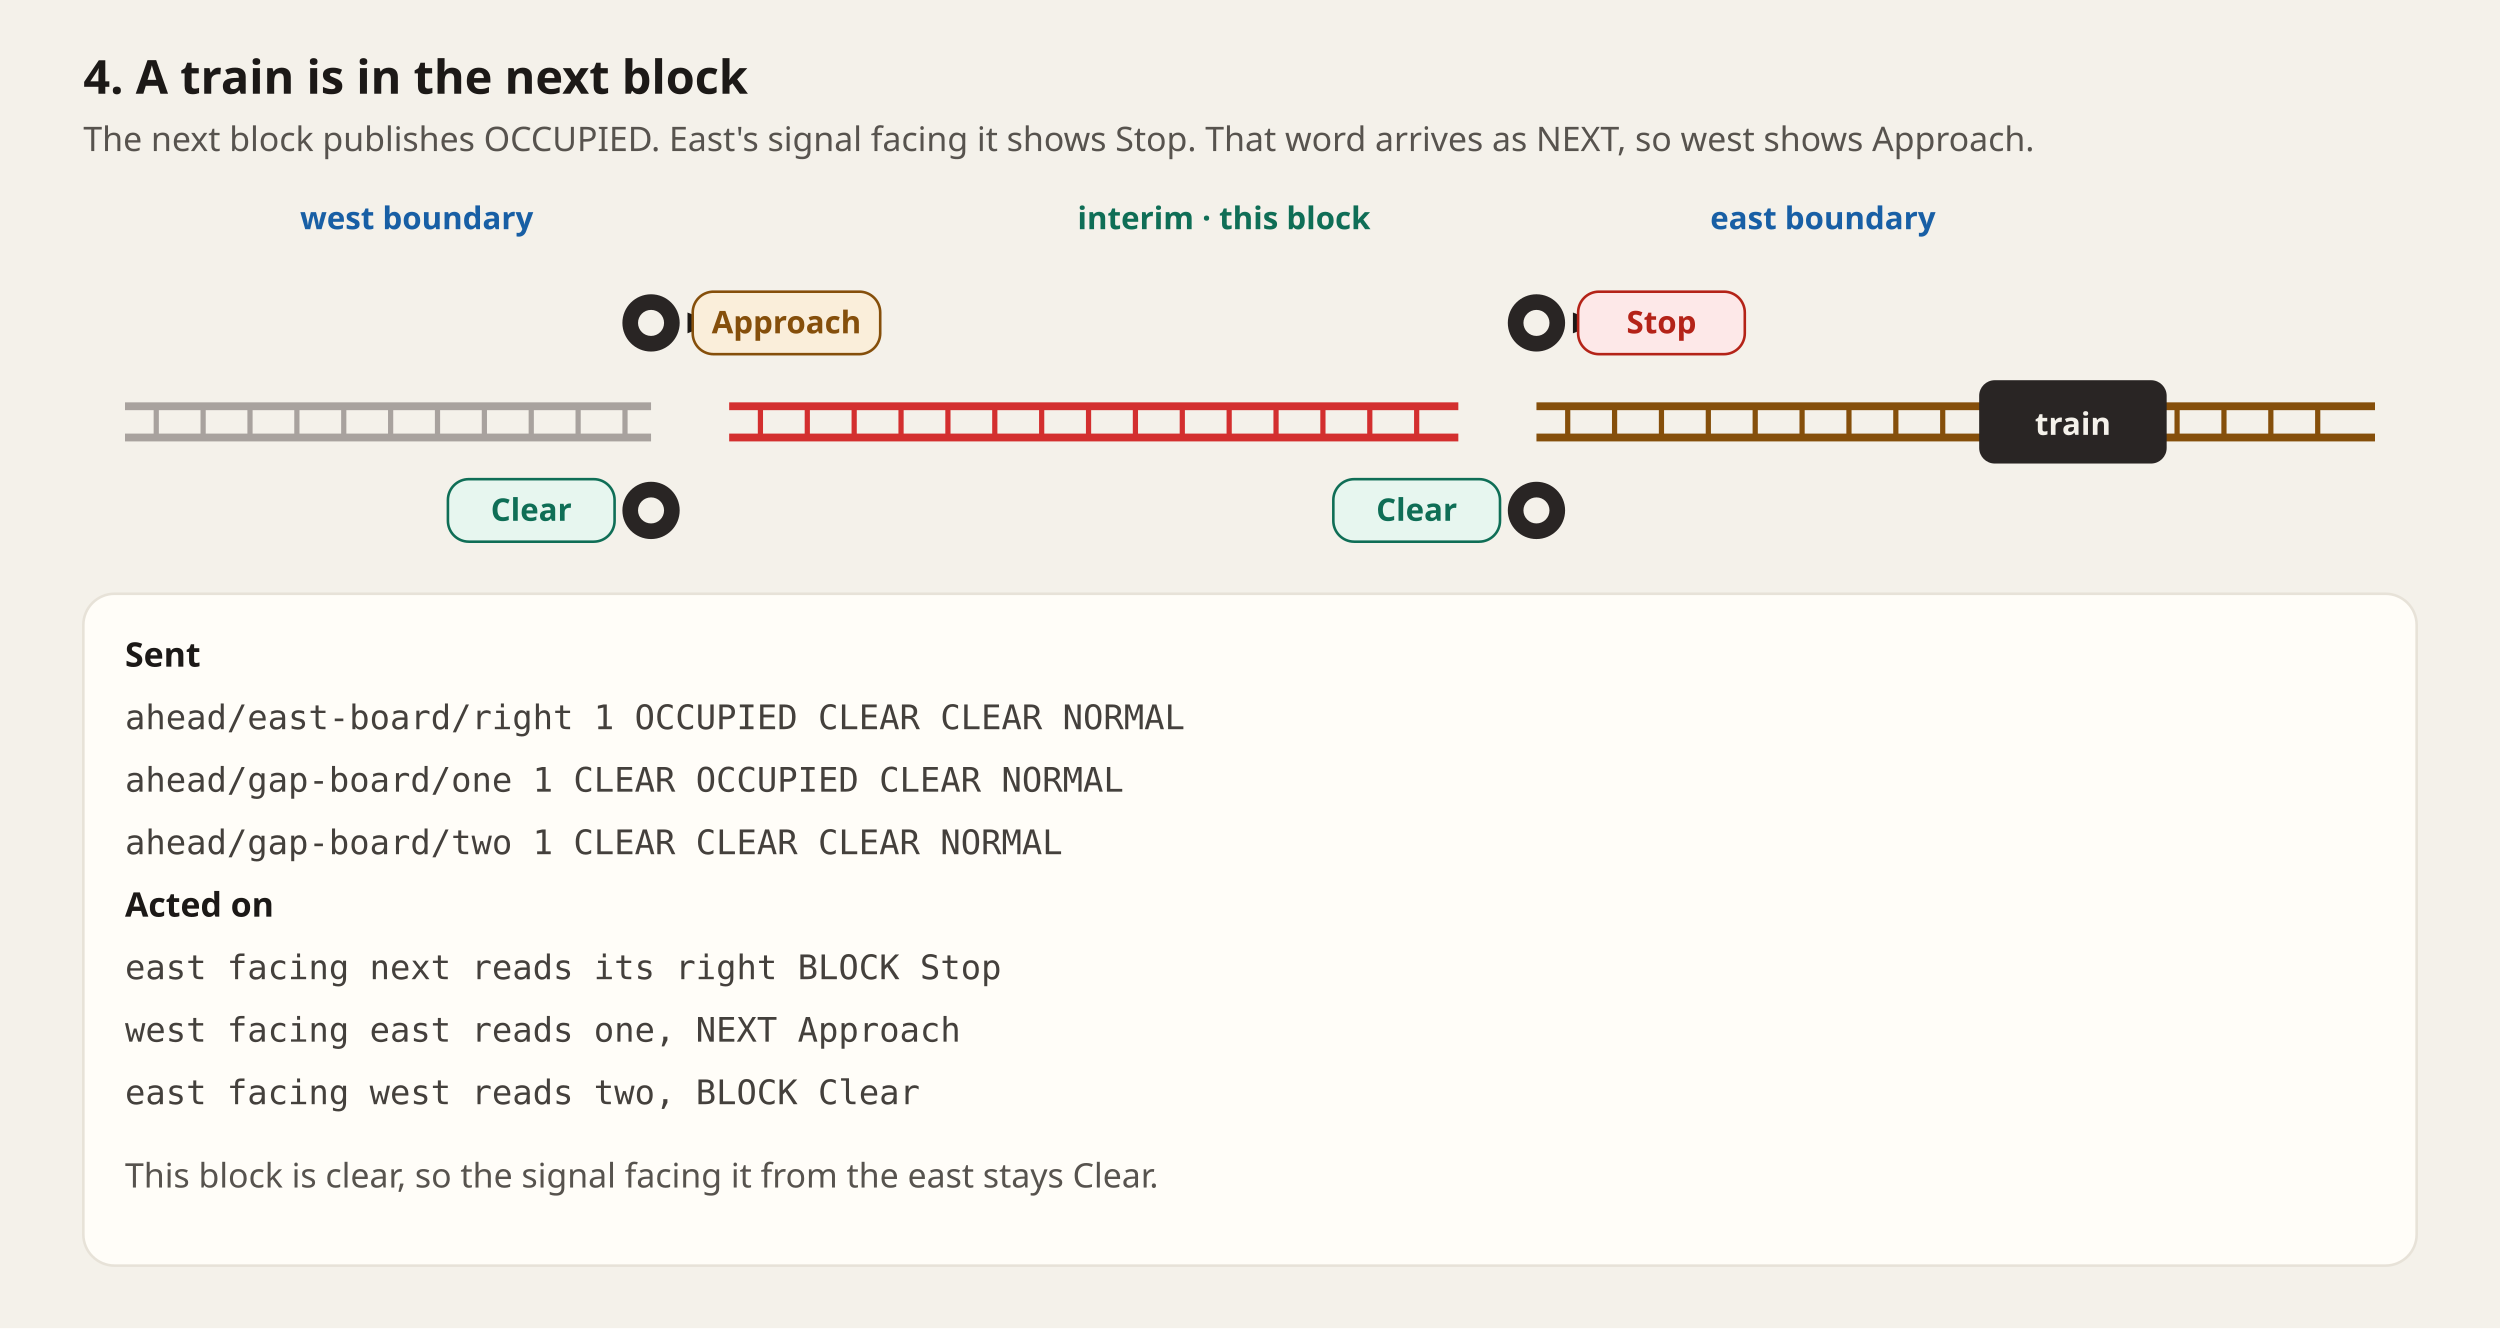
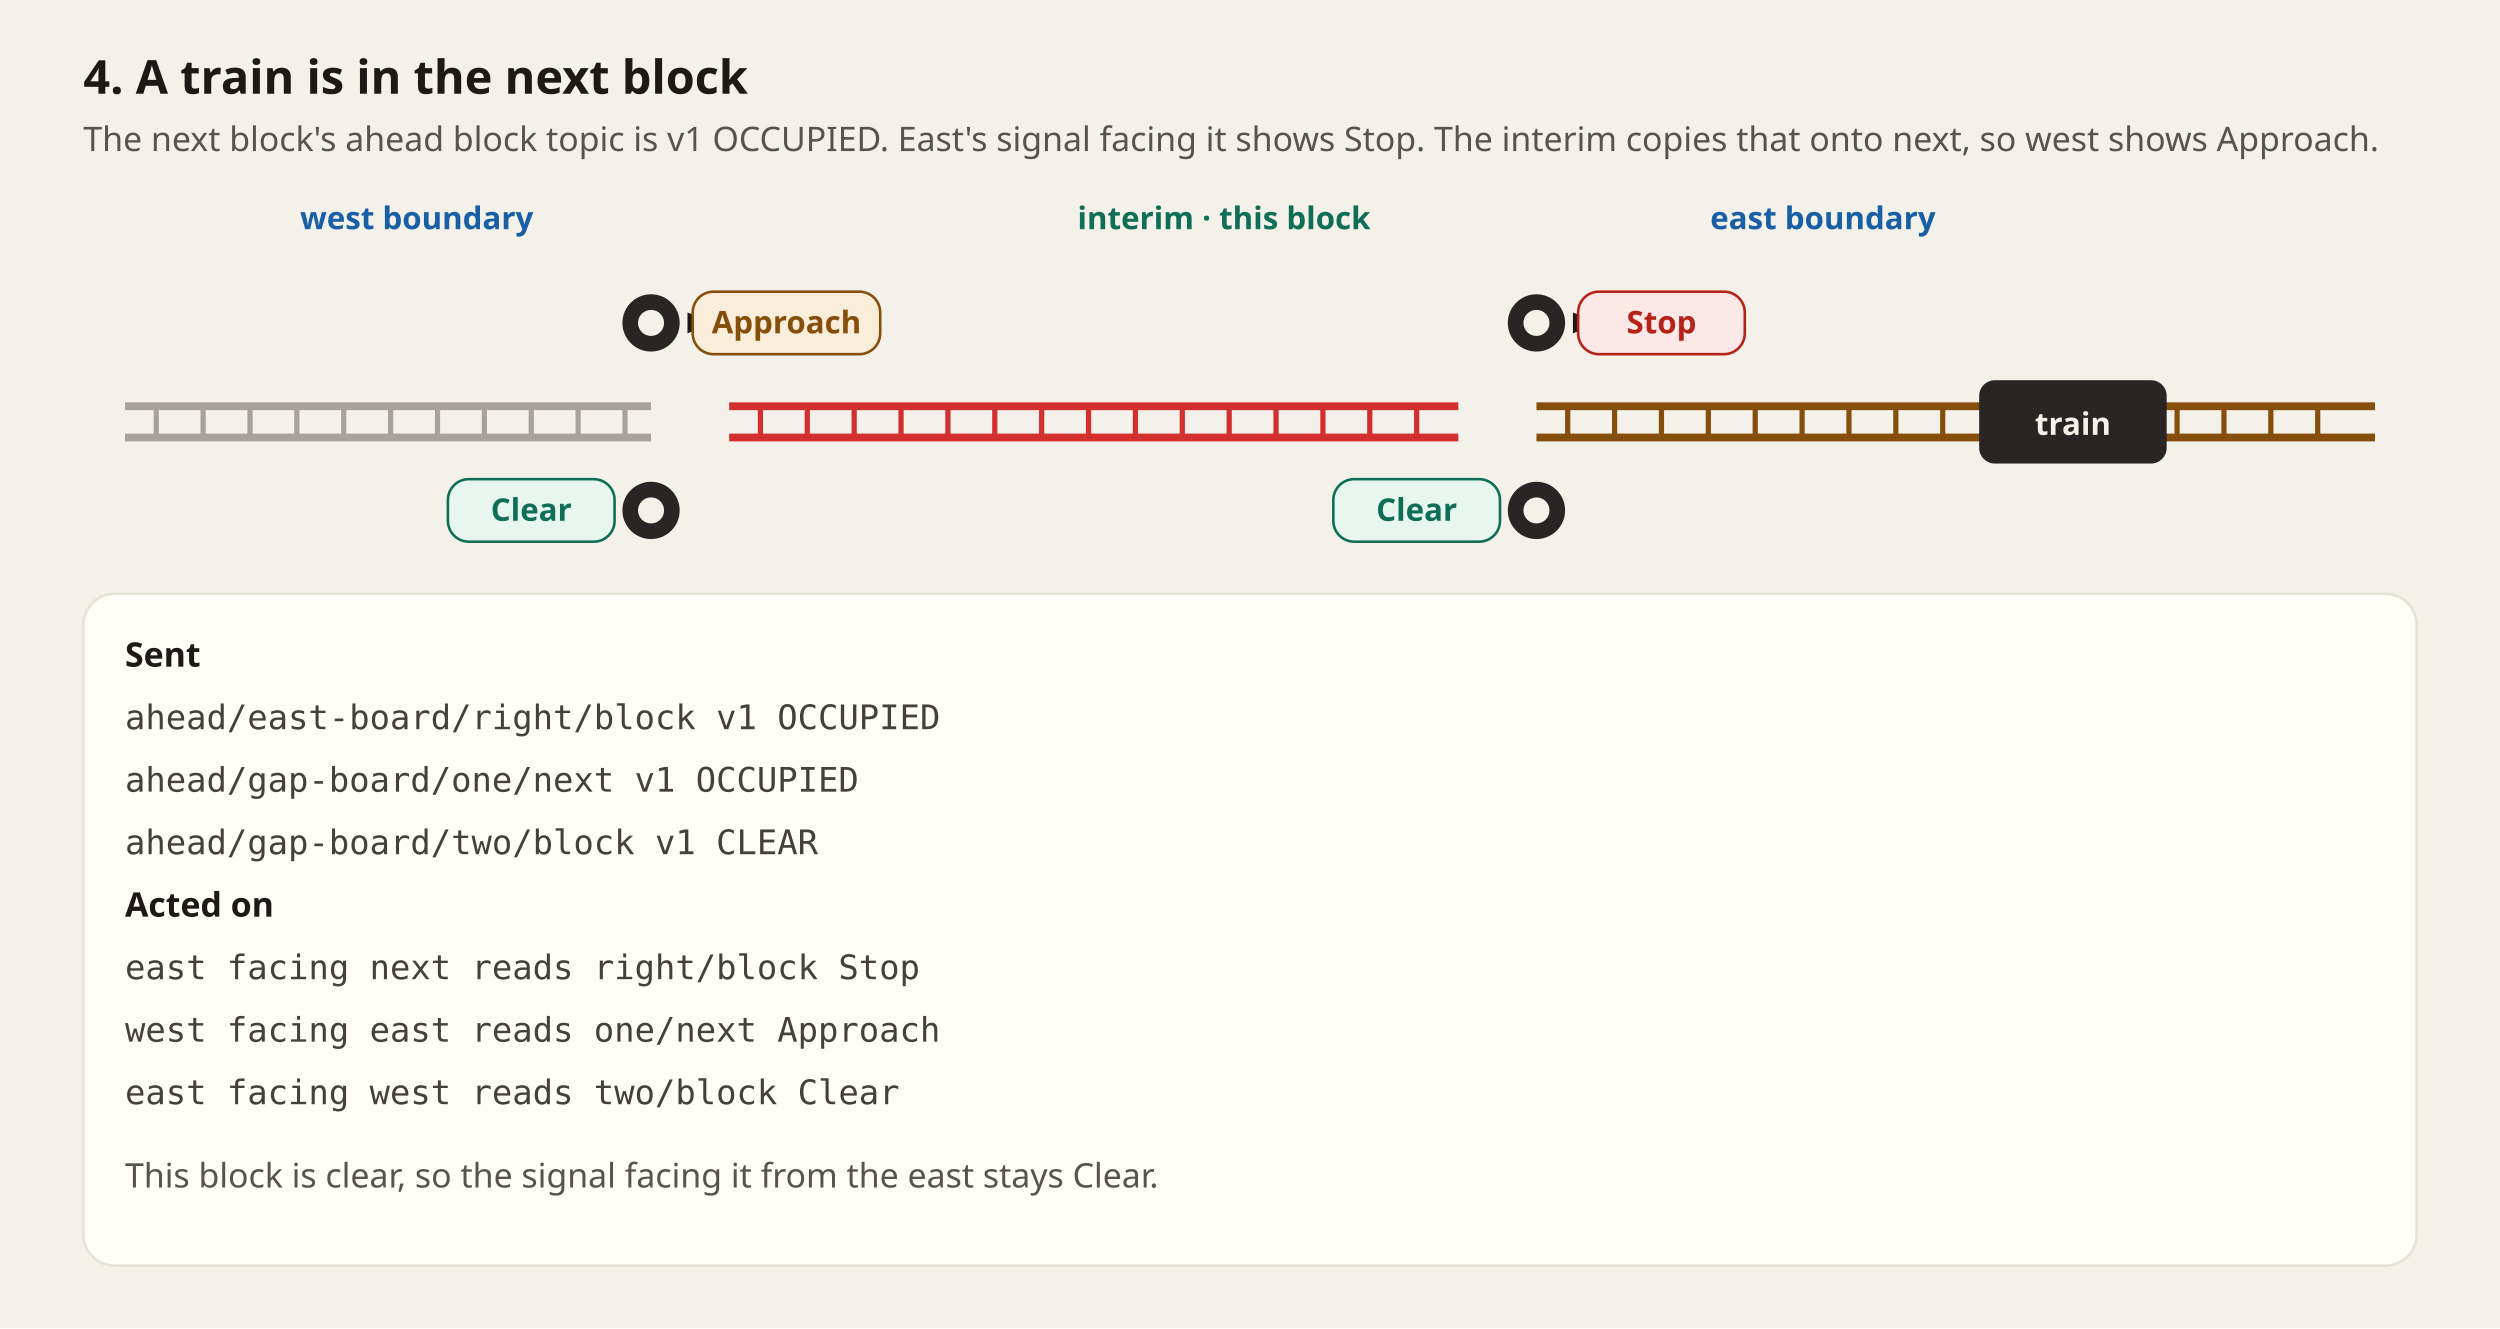
<svg xmlns="http://www.w3.org/2000/svg" width="960" height="510" viewBox="0 0 960 510" role="img" aria-labelledby="title desc">
  <rect width="960" height="510" fill="#f4f1ea" />
  <g font-family="ui-sans-serif, system-ui, sans-serif" fill="#1c1917">
    <text x="32" y="36" font-size="18" font-weight="600">4. A train is in the next block</text>
-     <text x="32" y="58" fill="#57534e" font-size="13">The next block publishes OCCUPIED. East's signal facing it shows Stop. That word arrives as NEXT, so west shows Approach.</text>
+     <text x="32" y="58" fill="#57534e" font-size="13">The next block's ahead block topic is v1 OCCUPIED. East's signal facing it shows Stop. The interim copies that onto next, so west shows Approach.</text>
    <text x="160" y="88" text-anchor="middle" fill="#185fa5" font-size="12" font-weight="600">west boundary</text>
    <text x="470" y="88" text-anchor="middle" fill="#0f6e56" font-size="12" font-weight="600">interim · this block</text>
    <text x="700" y="88" text-anchor="middle" fill="#185fa5" font-size="12" font-weight="600">east boundary</text>
    <g stroke="#a8a29e" stroke-width="3" stroke-linecap="butt">
      <line x1="48" y1="156" x2="250" y2="156" />
      <line x1="48" y1="168" x2="250" y2="168" />
    </g>
    <g stroke="#a8a29e" stroke-width="2">
      <line x1="60" y1="156" x2="60" y2="168" />
      <line x1="78" y1="156" x2="78" y2="168" />
      <line x1="96" y1="156" x2="96" y2="168" />
      <line x1="114" y1="156" x2="114" y2="168" />
      <line x1="132" y1="156" x2="132" y2="168" />
      <line x1="150" y1="156" x2="150" y2="168" />
      <line x1="168" y1="156" x2="168" y2="168" />
      <line x1="186" y1="156" x2="186" y2="168" />
      <line x1="204" y1="156" x2="204" y2="168" />
      <line x1="222" y1="156" x2="222" y2="168" />
      <line x1="240" y1="156" x2="240" y2="168" />
    </g>
    <g stroke="#d32f2f" stroke-width="3" stroke-linecap="butt">
      <line x1="280" y1="156" x2="560" y2="156" />
      <line x1="280" y1="168" x2="560" y2="168" />
    </g>
    <g stroke="#d32f2f" stroke-width="2">
      <line x1="292" y1="156" x2="292" y2="168" />
      <line x1="310" y1="156" x2="310" y2="168" />
      <line x1="328" y1="156" x2="328" y2="168" />
      <line x1="346" y1="156" x2="346" y2="168" />
      <line x1="364" y1="156" x2="364" y2="168" />
      <line x1="382" y1="156" x2="382" y2="168" />
      <line x1="400" y1="156" x2="400" y2="168" />
      <line x1="418" y1="156" x2="418" y2="168" />
      <line x1="436" y1="156" x2="436" y2="168" />
      <line x1="454" y1="156" x2="454" y2="168" />
      <line x1="472" y1="156" x2="472" y2="168" />
      <line x1="490" y1="156" x2="490" y2="168" />
      <line x1="508" y1="156" x2="508" y2="168" />
      <line x1="526" y1="156" x2="526" y2="168" />
      <line x1="544" y1="156" x2="544" y2="168" />
    </g>
    <g stroke="#854f0b" stroke-width="3" stroke-linecap="butt">
      <line x1="590" y1="156" x2="912" y2="156" />
      <line x1="590" y1="168" x2="912" y2="168" />
    </g>
    <g stroke="#854f0b" stroke-width="2">
      <line x1="602" y1="156" x2="602" y2="168" />
      <line x1="620" y1="156" x2="620" y2="168" />
      <line x1="638" y1="156" x2="638" y2="168" />
      <line x1="656" y1="156" x2="656" y2="168" />
      <line x1="674" y1="156" x2="674" y2="168" />
      <line x1="692" y1="156" x2="692" y2="168" />
      <line x1="710" y1="156" x2="710" y2="168" />
      <line x1="728" y1="156" x2="728" y2="168" />
      <line x1="746" y1="156" x2="746" y2="168" />
      <line x1="764" y1="156" x2="764" y2="168" />
      <line x1="782" y1="156" x2="782" y2="168" />
      <line x1="800" y1="156" x2="800" y2="168" />
      <line x1="818" y1="156" x2="818" y2="168" />
      <line x1="836" y1="156" x2="836" y2="168" />
      <line x1="854" y1="156" x2="854" y2="168" />
      <line x1="872" y1="156" x2="872" y2="168" />
      <line x1="890" y1="156" x2="890" y2="168" />
    </g>
    <g transform="translate(250 124) scale(1 1)">
      <circle cx="0" cy="0" r="11" fill="#292524" />
      <circle cx="0" cy="0" r="5" fill="#f4f1ea" />
      <polygon points="14,-4 24,0 14,4" fill="#1c1917" />
    </g>
    <rect x="266" y="112" width="72" height="24" rx="8" fill="#faeeda" stroke="#854f0b" />
    <text x="302.0" y="128" text-anchor="middle" fill="#854f0b" font-size="12" font-weight="600">Approach</text>
    <g transform="translate(250 196) scale(-1 1)">
      <circle cx="0" cy="0" r="11" fill="#292524" />
      <circle cx="0" cy="0" r="5" fill="#f4f1ea" />
      <polygon points="14,-4 24,0 14,4" fill="#1c1917" />
    </g>
    <rect x="172" y="184" width="64" height="24" rx="8" fill="#e7f6ef" stroke="#0f6e56" />
    <text x="204.0" y="200" text-anchor="middle" fill="#0f6e56" font-size="12" font-weight="600">Clear</text>
    <g transform="translate(590 124) scale(1 1)">
      <circle cx="0" cy="0" r="11" fill="#292524" />
      <circle cx="0" cy="0" r="5" fill="#f4f1ea" />
      <polygon points="14,-4 24,0 14,4" fill="#1c1917" />
    </g>
    <rect x="606" y="112" width="64" height="24" rx="8" fill="#fde8e8" stroke="#b42318" />
    <text x="638.0" y="128" text-anchor="middle" fill="#b42318" font-size="12" font-weight="600">Stop</text>
    <g transform="translate(590 196) scale(-1 1)">
      <circle cx="0" cy="0" r="11" fill="#292524" />
      <circle cx="0" cy="0" r="5" fill="#f4f1ea" />
      <polygon points="14,-4 24,0 14,4" fill="#1c1917" />
    </g>
    <rect x="512" y="184" width="64" height="24" rx="8" fill="#e7f6ef" stroke="#0f6e56" />
    <text x="544.0" y="200" text-anchor="middle" fill="#0f6e56" font-size="12" font-weight="600">Clear</text>
    <rect x="760" y="146" width="72" height="32" rx="6" fill="#292524" />
    <text x="796" y="167" text-anchor="middle" fill="#f4f1ea" font-size="12" font-weight="600">train</text>
    <rect x="32" y="228" width="896" height="258" rx="12" fill="#fffdf8" stroke="#e7e2d8" />
    <text x="48" y="256" font-size="13" font-weight="600">Sent</text>
-     <text x="48" y="280" fill="#44403c" font-family="ui-monospace, SFMono-Regular, Menlo, monospace" font-size="13">ahead/east-board/right                  1 OCCUPIED CLEAR CLEAR NORMAL</text>
-     <text x="48" y="304" fill="#44403c" font-family="ui-monospace, SFMono-Regular, Menlo, monospace" font-size="13">ahead/gap-board/one                     1 CLEAR OCCUPIED CLEAR NORMAL</text>
-     <text x="48" y="328" fill="#44403c" font-family="ui-monospace, SFMono-Regular, Menlo, monospace" font-size="13">ahead/gap-board/two                     1 CLEAR CLEAR CLEAR NORMAL</text>
+     <text x="48" y="280" fill="#44403c" font-family="ui-monospace, SFMono-Regular, Menlo, monospace" font-size="13">ahead/east-board/right/block            v1 OCCUPIED</text>
+     <text x="48" y="304" fill="#44403c" font-family="ui-monospace, SFMono-Regular, Menlo, monospace" font-size="13">ahead/gap-board/one/next                v1 OCCUPIED</text>
+     <text x="48" y="328" fill="#44403c" font-family="ui-monospace, SFMono-Regular, Menlo, monospace" font-size="13">ahead/gap-board/two/block               v1 CLEAR</text>
    <text x="48" y="352" font-size="13" font-weight="600">Acted on</text>
-     <text x="48" y="376" fill="#44403c" font-family="ui-monospace, SFMono-Regular, Menlo, monospace" font-size="13">east facing next reads its right BLOCK  Stop</text>
-     <text x="48" y="400" fill="#44403c" font-family="ui-monospace, SFMono-Regular, Menlo, monospace" font-size="13">west facing east reads one, NEXT        Approach</text>
-     <text x="48" y="424" fill="#44403c" font-family="ui-monospace, SFMono-Regular, Menlo, monospace" font-size="13">east facing west reads two, BLOCK       Clear</text>
+     <text x="48" y="376" fill="#44403c" font-family="ui-monospace, SFMono-Regular, Menlo, monospace" font-size="13">east facing next reads right/block      Stop</text>
+     <text x="48" y="400" fill="#44403c" font-family="ui-monospace, SFMono-Regular, Menlo, monospace" font-size="13">west facing east reads one/next         Approach</text>
+     <text x="48" y="424" fill="#44403c" font-family="ui-monospace, SFMono-Regular, Menlo, monospace" font-size="13">east facing west reads two/block        Clear</text>
    <text x="48" y="456" fill="#57534e" font-size="13">This block is clear, so the signal facing it from the east stays Clear.</text>
  </g>
</svg>
